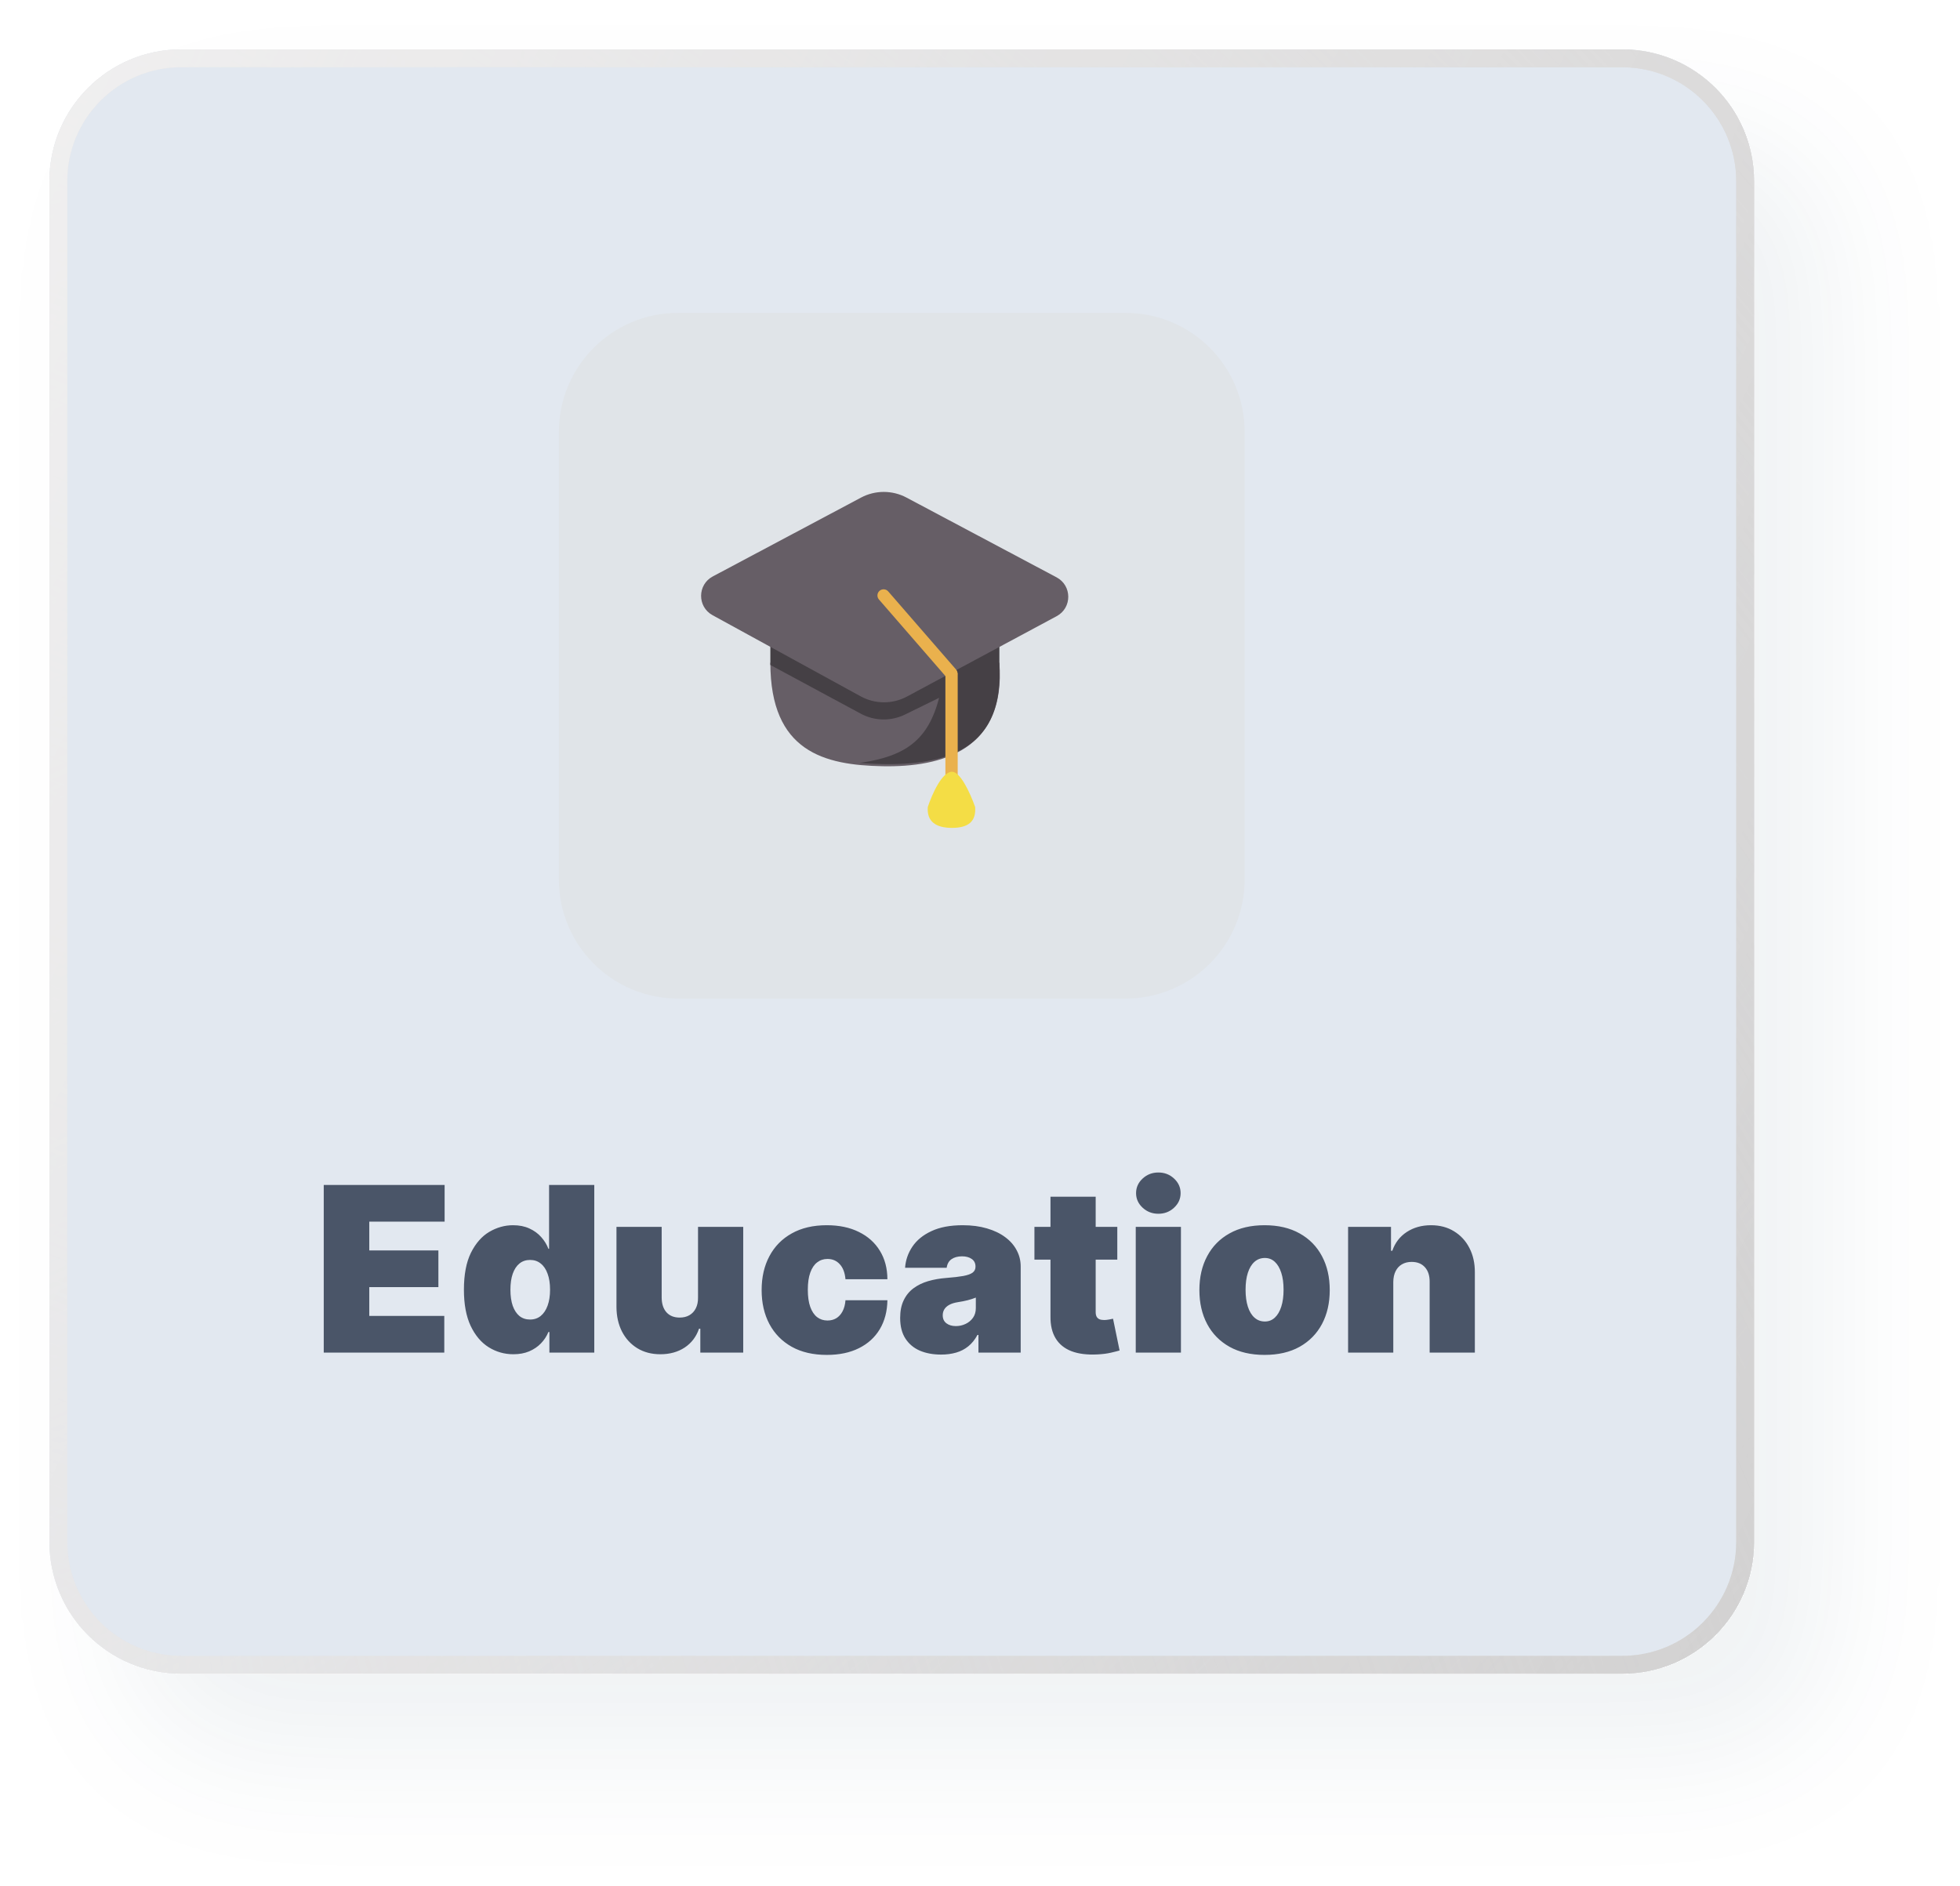
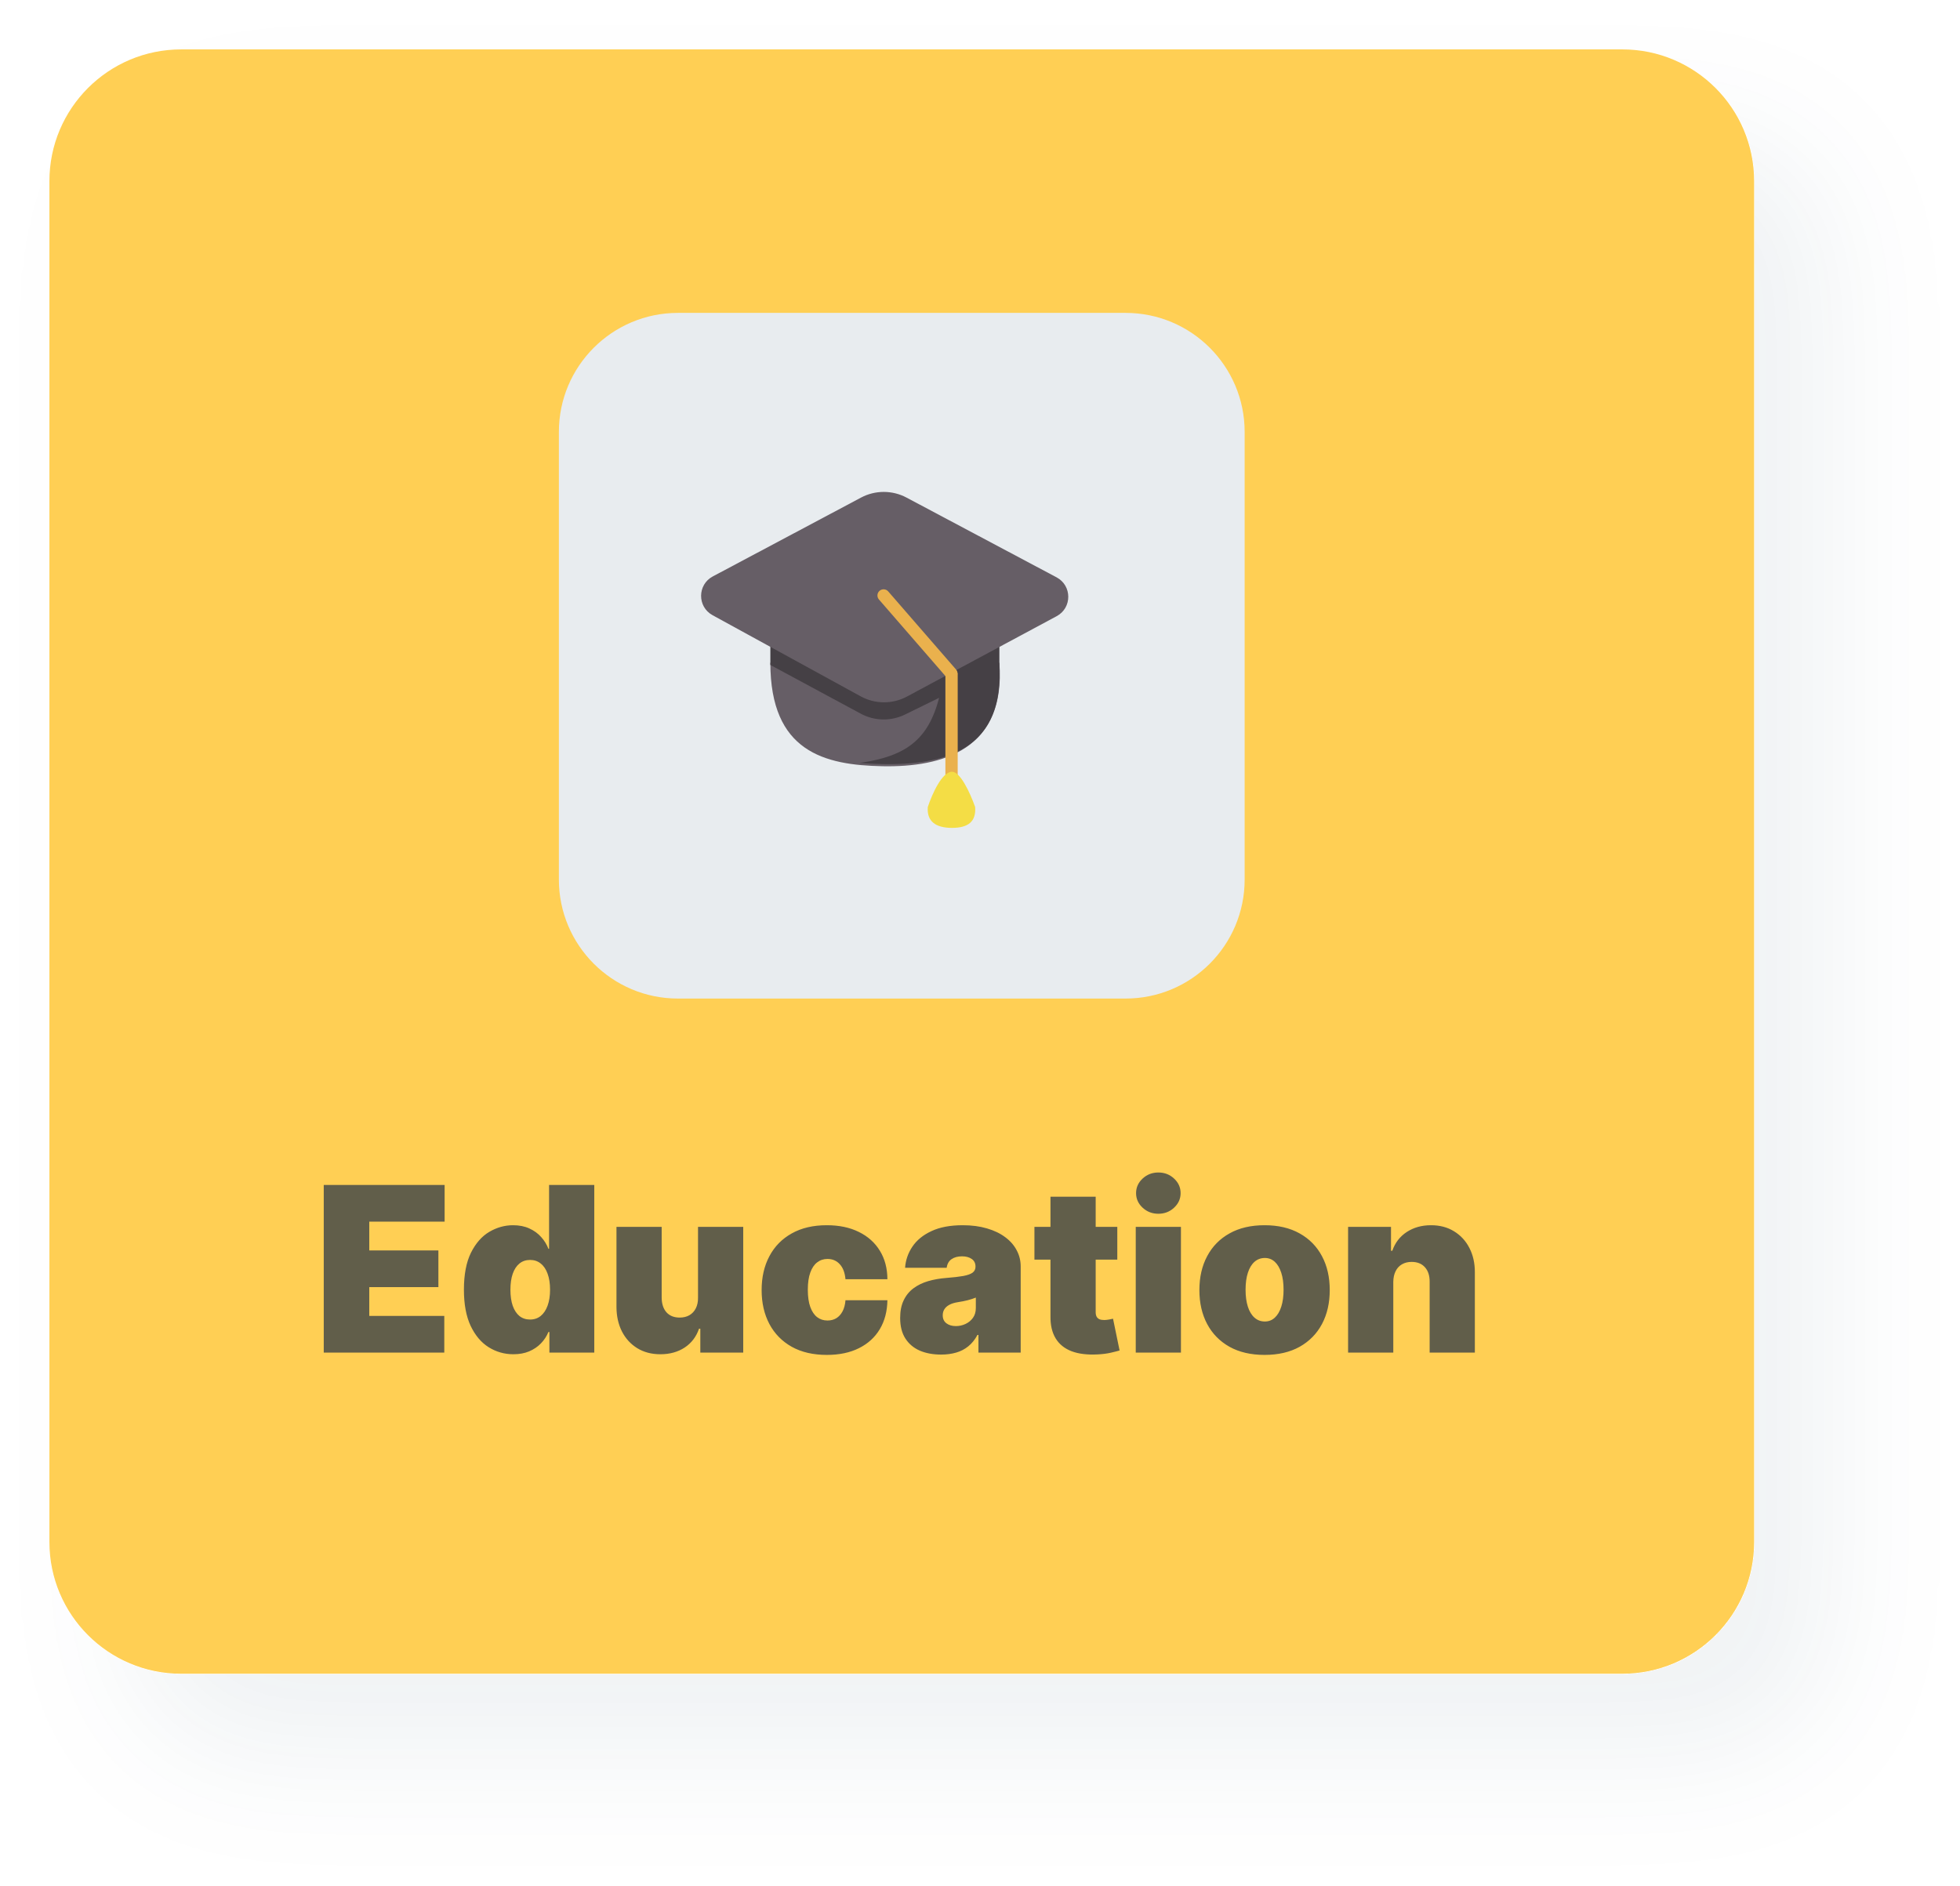
<svg xmlns="http://www.w3.org/2000/svg" width="238" height="229" viewBox="0 0 238 229" fill="none">
-   <g filter="url(#filter0_d_4039_20951)">
-     <rect x="6" y="6" width="207" height="197.272" rx="16" fill="#E2E8F0" />
-     <rect x="67.864" y="38" width="83.272" height="83.272" rx="14.457" fill="#E0E4E8" />
+   <g filter="url(#filter0_d_4834_20573)">
+     <rect x="6" y="6" width="207" height="197.272" rx="16" fill="#FFCF54" />
+     <rect x="67.864" y="38" width="83.272" height="83.272" rx="14.457" fill="#E8ECEF" />
    <path d="M107.181 93.057C114.407 93.195 122.156 91.052 121.354 80.489C117.877 80.489 93.543 80.489 93.543 80.489C93.543 91.319 100.114 92.923 107.181 93.057Z" fill="#665E66" />
    <path d="M121.354 81.158L121.354 78.216L108.888 84.449C107.815 84.985 106.551 84.975 105.487 84.423L93.543 78.216L93.543 80.757L104.516 86.673C106.188 87.575 108.193 87.614 109.899 86.777L121.354 81.158Z" fill="#454045" />
    <path d="M104.375 92.656C114.67 93.458 121.757 91.185 121.356 81.157H114.671C113.735 89.18 110.927 91.72 104.375 92.656Z" fill="#454045" />
    <path d="M110.078 60.431L128.3 70.117C130.187 71.121 130.193 73.823 128.309 74.834L110.127 84.596C108.373 85.537 106.263 85.528 104.517 84.572L86.523 74.713C84.657 73.691 84.674 71.006 86.552 70.007L104.554 60.431C106.28 59.513 108.351 59.513 110.078 60.431Z" fill="#665E66" />
    <path d="M116.078 81.295L107.857 71.828C107.587 71.516 107.115 71.483 106.803 71.753C106.492 72.024 106.459 72.496 106.729 72.807L114.95 82.275C115.22 82.587 115.692 82.62 116.004 82.349C116.316 82.079 116.349 81.607 116.078 81.295Z" fill="#EAB14D" />
    <path d="M116.292 94.048L116.292 81.904C116.292 81.492 115.958 81.157 115.545 81.157C115.132 81.157 114.798 81.492 114.798 81.904V94.048C114.798 94.46 115.132 94.795 115.545 94.795C115.958 94.795 116.292 94.46 116.292 94.048Z" fill="#EAB14D" />
    <path d="M112.661 98.005C112.527 99.743 113.597 100.545 115.602 100.545C117.608 100.545 118.544 99.743 118.41 98.005C117.741 96.133 116.584 93.726 115.602 93.726C114.399 93.726 113.195 96.4 112.661 98.005Z" fill="#F4DD45" />
-     <path d="M39.312 164.272V143.909H53.989V148.363H44.841V151.863H53.233V156.318H44.841V159.818H53.949V164.272H39.312ZM62.338 164.471C61.251 164.471 60.25 164.186 59.336 163.616C58.427 163.046 57.698 162.181 57.148 161.021C56.605 159.861 56.333 158.399 56.333 156.636C56.333 154.793 56.618 153.295 57.188 152.142C57.765 150.988 58.507 150.143 59.415 149.606C60.33 149.069 61.291 148.801 62.299 148.801C63.054 148.801 63.717 148.933 64.287 149.198C64.857 149.457 65.335 149.805 65.719 150.242C66.104 150.673 66.395 151.147 66.594 151.664H66.674V143.909H72.162V164.272H66.713V161.767H66.594C66.382 162.284 66.077 162.748 65.679 163.159C65.288 163.563 64.811 163.884 64.248 164.123C63.691 164.355 63.054 164.471 62.338 164.471ZM64.367 160.255C64.871 160.255 65.302 160.109 65.659 159.818C66.024 159.519 66.302 159.102 66.495 158.565C66.694 158.021 66.793 157.378 66.793 156.636C66.793 155.88 66.694 155.234 66.495 154.697C66.302 154.153 66.024 153.739 65.659 153.454C65.302 153.162 64.871 153.017 64.367 153.017C63.863 153.017 63.432 153.162 63.074 153.454C62.723 153.739 62.451 154.153 62.259 154.697C62.073 155.234 61.98 155.88 61.98 156.636C61.98 157.392 62.073 158.041 62.259 158.585C62.451 159.122 62.723 159.536 63.074 159.828C63.432 160.113 63.863 160.255 64.367 160.255ZM84.76 157.59V148.999H90.249V164.272H85.039V161.369H84.88C84.548 162.343 83.968 163.106 83.14 163.656C82.311 164.199 81.327 164.471 80.186 164.471C79.119 164.471 78.184 164.226 77.382 163.735C76.587 163.245 75.967 162.569 75.523 161.707C75.086 160.845 74.864 159.857 74.857 158.744V148.999H80.346V157.59C80.352 158.346 80.544 158.939 80.922 159.37C81.307 159.801 81.844 160.017 82.533 160.017C82.99 160.017 83.385 159.92 83.716 159.728C84.054 159.529 84.313 159.251 84.492 158.893C84.677 158.528 84.767 158.094 84.76 157.59ZM100.398 164.551C98.741 164.551 97.323 164.223 96.143 163.566C94.963 162.903 94.058 161.982 93.428 160.802C92.799 159.615 92.484 158.24 92.484 156.676C92.484 155.111 92.799 153.739 93.428 152.559C94.058 151.373 94.963 150.451 96.143 149.795C97.323 149.132 98.741 148.801 100.398 148.801C101.897 148.801 103.192 149.072 104.286 149.616C105.387 150.153 106.238 150.915 106.842 151.903C107.445 152.884 107.75 154.037 107.756 155.363H102.665C102.593 154.561 102.361 153.951 101.969 153.534C101.585 153.109 101.088 152.897 100.478 152.897C100.001 152.897 99.583 153.036 99.225 153.315C98.867 153.587 98.589 154.001 98.39 154.558C98.191 155.108 98.092 155.801 98.092 156.636C98.092 157.471 98.191 158.167 98.39 158.724C98.589 159.274 98.867 159.688 99.225 159.967C99.583 160.239 100.001 160.374 100.478 160.374C100.882 160.374 101.24 160.282 101.552 160.096C101.863 159.904 102.115 159.625 102.308 159.261C102.506 158.89 102.626 158.439 102.665 157.909H107.756C107.737 159.254 107.428 160.428 106.832 161.428C106.235 162.423 105.39 163.192 104.296 163.735C103.209 164.279 101.91 164.551 100.398 164.551ZM114.277 164.511C113.302 164.511 112.44 164.352 111.691 164.034C110.949 163.709 110.366 163.218 109.941 162.562C109.517 161.906 109.305 161.071 109.305 160.056C109.305 159.221 109.448 158.508 109.733 157.919C110.018 157.322 110.415 156.835 110.926 156.457C111.436 156.079 112.029 155.791 112.706 155.592C113.388 155.393 114.124 155.264 114.913 155.204C115.768 155.138 116.454 155.058 116.971 154.965C117.495 154.866 117.873 154.73 118.105 154.558C118.337 154.379 118.453 154.143 118.453 153.852V153.812C118.453 153.414 118.3 153.109 117.995 152.897C117.69 152.685 117.299 152.579 116.822 152.579C116.298 152.579 115.871 152.695 115.539 152.927C115.215 153.152 115.019 153.5 114.953 153.971H109.902C109.968 153.043 110.263 152.188 110.787 151.406C111.317 150.617 112.089 149.987 113.103 149.517C114.118 149.039 115.384 148.801 116.902 148.801C117.995 148.801 118.976 148.93 119.845 149.188C120.713 149.44 121.452 149.795 122.062 150.252C122.672 150.703 123.136 151.233 123.454 151.843C123.779 152.446 123.941 153.103 123.941 153.812V164.272H118.811V162.124H118.691C118.386 162.695 118.015 163.155 117.578 163.507C117.147 163.858 116.653 164.113 116.096 164.272C115.546 164.431 114.94 164.511 114.277 164.511ZM116.066 161.051C116.484 161.051 116.875 160.964 117.24 160.792C117.611 160.62 117.913 160.371 118.145 160.046C118.377 159.722 118.493 159.327 118.493 158.863V157.59C118.347 157.65 118.191 157.706 118.025 157.759C117.866 157.812 117.694 157.862 117.508 157.909C117.329 157.955 117.137 157.998 116.931 158.038C116.733 158.078 116.524 158.114 116.305 158.147C115.881 158.214 115.533 158.323 115.261 158.475C114.996 158.621 114.797 158.803 114.664 159.022C114.538 159.234 114.475 159.473 114.475 159.738C114.475 160.162 114.625 160.487 114.923 160.713C115.221 160.938 115.602 161.051 116.066 161.051ZM135.672 148.999V152.977H125.609V148.999H135.672ZM127.558 145.34H133.047V159.36C133.047 159.572 133.083 159.751 133.156 159.897C133.229 160.036 133.342 160.142 133.494 160.215C133.647 160.282 133.842 160.315 134.081 160.315C134.247 160.315 134.439 160.295 134.658 160.255C134.883 160.215 135.049 160.182 135.155 160.156L135.95 164.014C135.705 164.087 135.354 164.176 134.896 164.282C134.446 164.388 133.909 164.458 133.286 164.491C132.026 164.557 130.969 164.428 130.114 164.103C129.259 163.772 128.616 163.251 128.185 162.542C127.754 161.833 127.545 160.945 127.558 159.877V145.34ZM137.912 164.272V148.999H143.4V164.272H137.912ZM140.656 147.409C139.913 147.409 139.277 147.163 138.747 146.673C138.217 146.182 137.951 145.592 137.951 144.903C137.951 144.214 138.217 143.624 138.747 143.133C139.277 142.642 139.913 142.397 140.656 142.397C141.405 142.397 142.041 142.642 142.565 143.133C143.095 143.624 143.36 144.214 143.36 144.903C143.36 145.592 143.095 146.182 142.565 146.673C142.041 147.163 141.405 147.409 140.656 147.409ZM153.555 164.551C151.897 164.551 150.479 164.223 149.299 163.566C148.119 162.903 147.214 161.982 146.585 160.802C145.955 159.615 145.64 158.24 145.64 156.676C145.64 155.111 145.955 153.739 146.585 152.559C147.214 151.373 148.119 150.451 149.299 149.795C150.479 149.132 151.897 148.801 153.555 148.801C155.212 148.801 156.63 149.132 157.81 149.795C158.99 150.451 159.895 151.373 160.525 152.559C161.155 153.739 161.469 155.111 161.469 156.676C161.469 158.24 161.155 159.615 160.525 160.802C159.895 161.982 158.99 162.903 157.81 163.566C156.63 164.223 155.212 164.551 153.555 164.551ZM153.594 160.494C154.058 160.494 154.46 160.338 154.798 160.026C155.136 159.715 155.397 159.271 155.583 158.694C155.769 158.117 155.862 157.431 155.862 156.636C155.862 155.834 155.769 155.148 155.583 154.578C155.397 154.001 155.136 153.557 154.798 153.245C154.46 152.934 154.058 152.778 153.594 152.778C153.104 152.778 152.683 152.934 152.332 153.245C151.98 153.557 151.712 154.001 151.526 154.578C151.341 155.148 151.248 155.834 151.248 156.636C151.248 157.431 151.341 158.117 151.526 158.694C151.712 159.271 151.98 159.715 152.332 160.026C152.683 160.338 153.104 160.494 153.594 160.494ZM169.185 155.681V164.272H163.697V148.999H168.907V151.903H169.066C169.397 150.935 169.981 150.176 170.816 149.626C171.658 149.076 172.639 148.801 173.759 148.801C174.84 148.801 175.778 149.049 176.573 149.546C177.375 150.037 177.995 150.713 178.433 151.575C178.877 152.437 179.095 153.421 179.089 154.528V164.272H173.6V155.681C173.607 154.926 173.415 154.332 173.023 153.901C172.639 153.471 172.102 153.255 171.413 153.255C170.962 153.255 170.567 153.355 170.229 153.553C169.898 153.746 169.643 154.024 169.464 154.389C169.285 154.747 169.192 155.178 169.185 155.681Z" fill="#4A5568" />
-     <rect x="7.084" y="7.084" width="204.831" height="195.104" rx="14.916" stroke="url(#paint0_radial_4039_20951)" stroke-width="2.169" />
-     <rect x="7.084" y="7.084" width="204.831" height="195.104" rx="14.916" stroke="url(#paint1_radial_4039_20951)" stroke-width="2.169" />
-     <rect x="7.084" y="7.084" width="204.831" height="195.104" rx="14.916" stroke="url(#paint2_linear_4039_20951)" stroke-width="2.169" />
-     <rect x="7.084" y="7.084" width="204.831" height="195.104" rx="14.916" stroke="#C1BABA" stroke-opacity="0.2" stroke-width="2.169" />
+     <path d="M39.312 164.272V143.909H53.989V148.363H44.841V151.863H53.233V156.318H44.841V159.818H53.949V164.272H39.312ZM62.338 164.471C61.251 164.471 60.25 164.186 59.336 163.616C58.427 163.046 57.698 162.181 57.148 161.021C56.605 159.861 56.333 158.399 56.333 156.636C56.333 154.793 56.618 153.295 57.188 152.142C57.765 150.988 58.507 150.143 59.415 149.606C60.33 149.069 61.291 148.801 62.299 148.801C63.054 148.801 63.717 148.933 64.287 149.198C64.857 149.457 65.335 149.805 65.719 150.242C66.104 150.673 66.395 151.147 66.594 151.664H66.674V143.909H72.162V164.272H66.713V161.767H66.594C66.382 162.284 66.077 162.748 65.679 163.159C65.288 163.563 64.811 163.884 64.248 164.123C63.691 164.355 63.054 164.471 62.338 164.471ZM64.367 160.255C64.871 160.255 65.302 160.109 65.659 159.818C66.024 159.519 66.302 159.102 66.495 158.565C66.694 158.021 66.793 157.378 66.793 156.636C66.793 155.88 66.694 155.234 66.495 154.697C66.302 154.153 66.024 153.739 65.659 153.454C65.302 153.162 64.871 153.017 64.367 153.017C63.863 153.017 63.432 153.162 63.074 153.454C62.723 153.739 62.451 154.153 62.259 154.697C62.073 155.234 61.98 155.88 61.98 156.636C61.98 157.392 62.073 158.041 62.259 158.585C62.451 159.122 62.723 159.536 63.074 159.828C63.432 160.113 63.863 160.255 64.367 160.255ZM84.76 157.59V148.999H90.249V164.272H85.039V161.369H84.88C84.548 162.343 83.968 163.106 83.14 163.656C82.311 164.199 81.327 164.471 80.186 164.471C79.119 164.471 78.184 164.226 77.382 163.735C76.587 163.245 75.967 162.569 75.523 161.707C75.086 160.845 74.864 159.857 74.857 158.744V148.999H80.346V157.59C80.352 158.346 80.544 158.939 80.922 159.37C81.307 159.801 81.844 160.017 82.533 160.017C82.99 160.017 83.385 159.92 83.716 159.728C84.054 159.529 84.313 159.251 84.492 158.893C84.677 158.528 84.767 158.094 84.76 157.59ZM100.398 164.551C98.741 164.551 97.323 164.223 96.143 163.566C94.963 162.903 94.058 161.982 93.428 160.802C92.799 159.615 92.484 158.24 92.484 156.676C92.484 155.111 92.799 153.739 93.428 152.559C94.058 151.373 94.963 150.451 96.143 149.795C97.323 149.132 98.741 148.801 100.398 148.801C101.897 148.801 103.192 149.072 104.286 149.616C105.387 150.153 106.238 150.915 106.842 151.903C107.445 152.884 107.75 154.037 107.756 155.363H102.665C102.593 154.561 102.361 153.951 101.969 153.534C101.585 153.109 101.088 152.897 100.478 152.897C100.001 152.897 99.583 153.036 99.225 153.315C98.867 153.587 98.589 154.001 98.39 154.558C98.191 155.108 98.092 155.801 98.092 156.636C98.092 157.471 98.191 158.167 98.39 158.724C98.589 159.274 98.867 159.688 99.225 159.967C99.583 160.239 100.001 160.374 100.478 160.374C100.882 160.374 101.24 160.282 101.552 160.096C101.863 159.904 102.115 159.625 102.308 159.261C102.506 158.89 102.626 158.439 102.665 157.909H107.756C107.737 159.254 107.428 160.428 106.832 161.428C106.235 162.423 105.39 163.192 104.296 163.735C103.209 164.279 101.91 164.551 100.398 164.551ZM114.277 164.511C113.302 164.511 112.44 164.352 111.691 164.034C110.949 163.709 110.366 163.218 109.941 162.562C109.517 161.906 109.305 161.071 109.305 160.056C109.305 159.221 109.448 158.508 109.733 157.919C110.018 157.322 110.415 156.835 110.926 156.457C111.436 156.079 112.029 155.791 112.706 155.592C113.388 155.393 114.124 155.264 114.913 155.204C115.768 155.138 116.454 155.058 116.971 154.965C117.495 154.866 117.873 154.73 118.105 154.558C118.337 154.379 118.453 154.143 118.453 153.852V153.812C118.453 153.414 118.3 153.109 117.995 152.897C117.69 152.685 117.299 152.579 116.822 152.579C116.298 152.579 115.871 152.695 115.539 152.927C115.215 153.152 115.019 153.5 114.953 153.971H109.902C109.968 153.043 110.263 152.188 110.787 151.406C111.317 150.617 112.089 149.987 113.103 149.517C114.118 149.039 115.384 148.801 116.902 148.801C117.995 148.801 118.976 148.93 119.845 149.188C120.713 149.44 121.452 149.795 122.062 150.252C122.672 150.703 123.136 151.233 123.454 151.843C123.779 152.446 123.941 153.103 123.941 153.812V164.272H118.811V162.124H118.691C118.386 162.695 118.015 163.155 117.578 163.507C117.147 163.858 116.653 164.113 116.096 164.272C115.546 164.431 114.94 164.511 114.277 164.511ZM116.066 161.051C116.484 161.051 116.875 160.964 117.24 160.792C117.611 160.62 117.913 160.371 118.145 160.046C118.377 159.722 118.493 159.327 118.493 158.863V157.59C118.347 157.65 118.191 157.706 118.025 157.759C117.866 157.812 117.694 157.862 117.508 157.909C117.329 157.955 117.137 157.998 116.931 158.038C116.733 158.078 116.524 158.114 116.305 158.147C115.881 158.214 115.533 158.323 115.261 158.475C114.996 158.621 114.797 158.803 114.664 159.022C114.538 159.234 114.475 159.473 114.475 159.738C114.475 160.162 114.625 160.487 114.923 160.713C115.221 160.938 115.602 161.051 116.066 161.051ZM135.672 148.999V152.977H125.609V148.999H135.672ZM127.558 145.34H133.047V159.36C133.047 159.572 133.083 159.751 133.156 159.897C133.229 160.036 133.342 160.142 133.494 160.215C133.647 160.282 133.842 160.315 134.081 160.315C134.247 160.315 134.439 160.295 134.658 160.255C134.883 160.215 135.049 160.182 135.155 160.156L135.95 164.014C135.705 164.087 135.354 164.176 134.896 164.282C134.446 164.388 133.909 164.458 133.286 164.491C132.026 164.557 130.969 164.428 130.114 164.103C129.259 163.772 128.616 163.251 128.185 162.542C127.754 161.833 127.545 160.945 127.558 159.877V145.34ZM137.912 164.272V148.999H143.4V164.272H137.912ZM140.656 147.409C139.913 147.409 139.277 147.163 138.747 146.673C138.217 146.182 137.951 145.592 137.951 144.903C137.951 144.214 138.217 143.624 138.747 143.133C139.277 142.642 139.913 142.397 140.656 142.397C141.405 142.397 142.041 142.642 142.565 143.133C143.095 143.624 143.36 144.214 143.36 144.903C143.36 145.592 143.095 146.182 142.565 146.673C142.041 147.163 141.405 147.409 140.656 147.409ZM153.555 164.551C151.897 164.551 150.479 164.223 149.299 163.566C148.119 162.903 147.214 161.982 146.585 160.802C145.955 159.615 145.64 158.24 145.64 156.676C145.64 155.111 145.955 153.739 146.585 152.559C147.214 151.373 148.119 150.451 149.299 149.795C150.479 149.132 151.897 148.801 153.555 148.801C155.212 148.801 156.63 149.132 157.81 149.795C158.99 150.451 159.895 151.373 160.525 152.559C161.155 153.739 161.469 155.111 161.469 156.676C161.469 158.24 161.155 159.615 160.525 160.802C159.895 161.982 158.99 162.903 157.81 163.566C156.63 164.223 155.212 164.551 153.555 164.551ZM153.594 160.494C154.058 160.494 154.46 160.338 154.798 160.026C155.136 159.715 155.397 159.271 155.583 158.694C155.769 158.117 155.862 157.431 155.862 156.636C155.862 155.834 155.769 155.148 155.583 154.578C155.397 154.001 155.136 153.557 154.798 153.245C154.46 152.934 154.058 152.778 153.594 152.778C153.104 152.778 152.683 152.934 152.332 153.245C151.98 153.557 151.712 154.001 151.526 154.578C151.341 155.148 151.248 155.834 151.248 156.636C151.248 157.431 151.341 158.117 151.526 158.694C151.712 159.271 151.98 159.715 152.332 160.026C152.683 160.338 153.104 160.494 153.594 160.494ZM169.185 155.681V164.272H163.697V148.999H168.907V151.903H169.066C169.397 150.935 169.981 150.176 170.816 149.626C171.658 149.076 172.639 148.801 173.759 148.801C174.84 148.801 175.778 149.049 176.573 149.546C177.375 150.037 177.995 150.713 178.433 151.575C178.877 152.437 179.095 153.421 179.089 154.528V164.272H173.6V155.681C173.607 154.926 173.415 154.332 173.023 153.901C172.639 153.471 172.102 153.255 171.413 153.255C170.962 153.255 170.567 153.355 170.229 153.553C169.898 153.746 169.643 154.024 169.464 154.389C169.285 154.747 169.192 155.178 169.185 155.681Z" fill="#615E4A" />
  </g>
  <defs>
-     <filter id="filter0_d_4039_20951" x="0.217" y="0.94" width="237.36" height="227.632" filterUnits="userSpaceOnUse" color-interpolation-filters="sRGB">
+     <filter id="filter0_d_4834_20573" x="0.217" y="0.94" width="237.36" height="227.632" filterUnits="userSpaceOnUse" color-interpolation-filters="sRGB">
      <feFlood flood-opacity="0" result="BackgroundImageFix" />
      <feColorMatrix in="SourceAlpha" type="matrix" values="0 0 0 0 0 0 0 0 0 0 0 0 0 0 0 0 0 0 127 0" result="hardAlpha" />
      <feOffset dx="9.397" dy="10.12" />
      <feGaussianBlur stdDeviation="7.59" />
      <feComposite in2="hardAlpha" operator="out" />
      <feColorMatrix type="matrix" values="0 0 0 0 0.037 0 0 0 0 0.19 0 0 0 0 0.3 0 0 0 0.06 0" />
-       <feBlend mode="normal" in2="BackgroundImageFix" result="effect1_dropShadow_4039_20951" />
-       <feBlend mode="normal" in="SourceGraphic" in2="effect1_dropShadow_4039_20951" result="shape" />
+       <feBlend mode="normal" in2="BackgroundImageFix" result="effect1_dropShadow_4834_20573" />
+       <feBlend mode="normal" in="SourceGraphic" in2="effect1_dropShadow_4834_20573" result="shape" />
    </filter>
-     <radialGradient id="paint0_radial_4039_20951" cx="0" cy="0" r="1" gradientUnits="userSpaceOnUse" gradientTransform="translate(7.86191 11.8692) rotate(42.6975) scale(274.799 438.312)">
-       <stop stop-color="#D8D8D8" stop-opacity="0" />
-       <stop offset="1" stop-color="#D8D8D8" />
-     </radialGradient>
-     <radialGradient id="paint1_radial_4039_20951" cx="0" cy="0" r="1" gradientUnits="userSpaceOnUse" gradientTransform="translate(8.84761 197.24) rotate(-42.6869) scale(273.411 435.631)">
-       <stop stop-color="#D8D8D8" stop-opacity="0" />
-       <stop offset="1" stop-color="#D8D8D8" />
-     </radialGradient>
-     <linearGradient id="paint2_linear_4039_20951" x1="9.833" y1="11.38" x2="245.269" y2="124.25" gradientUnits="userSpaceOnUse">
-       <stop stop-color="white" stop-opacity="0.9" />
-       <stop offset="1" stop-color="white" stop-opacity="0" />
-     </linearGradient>
  </defs>
</svg>
